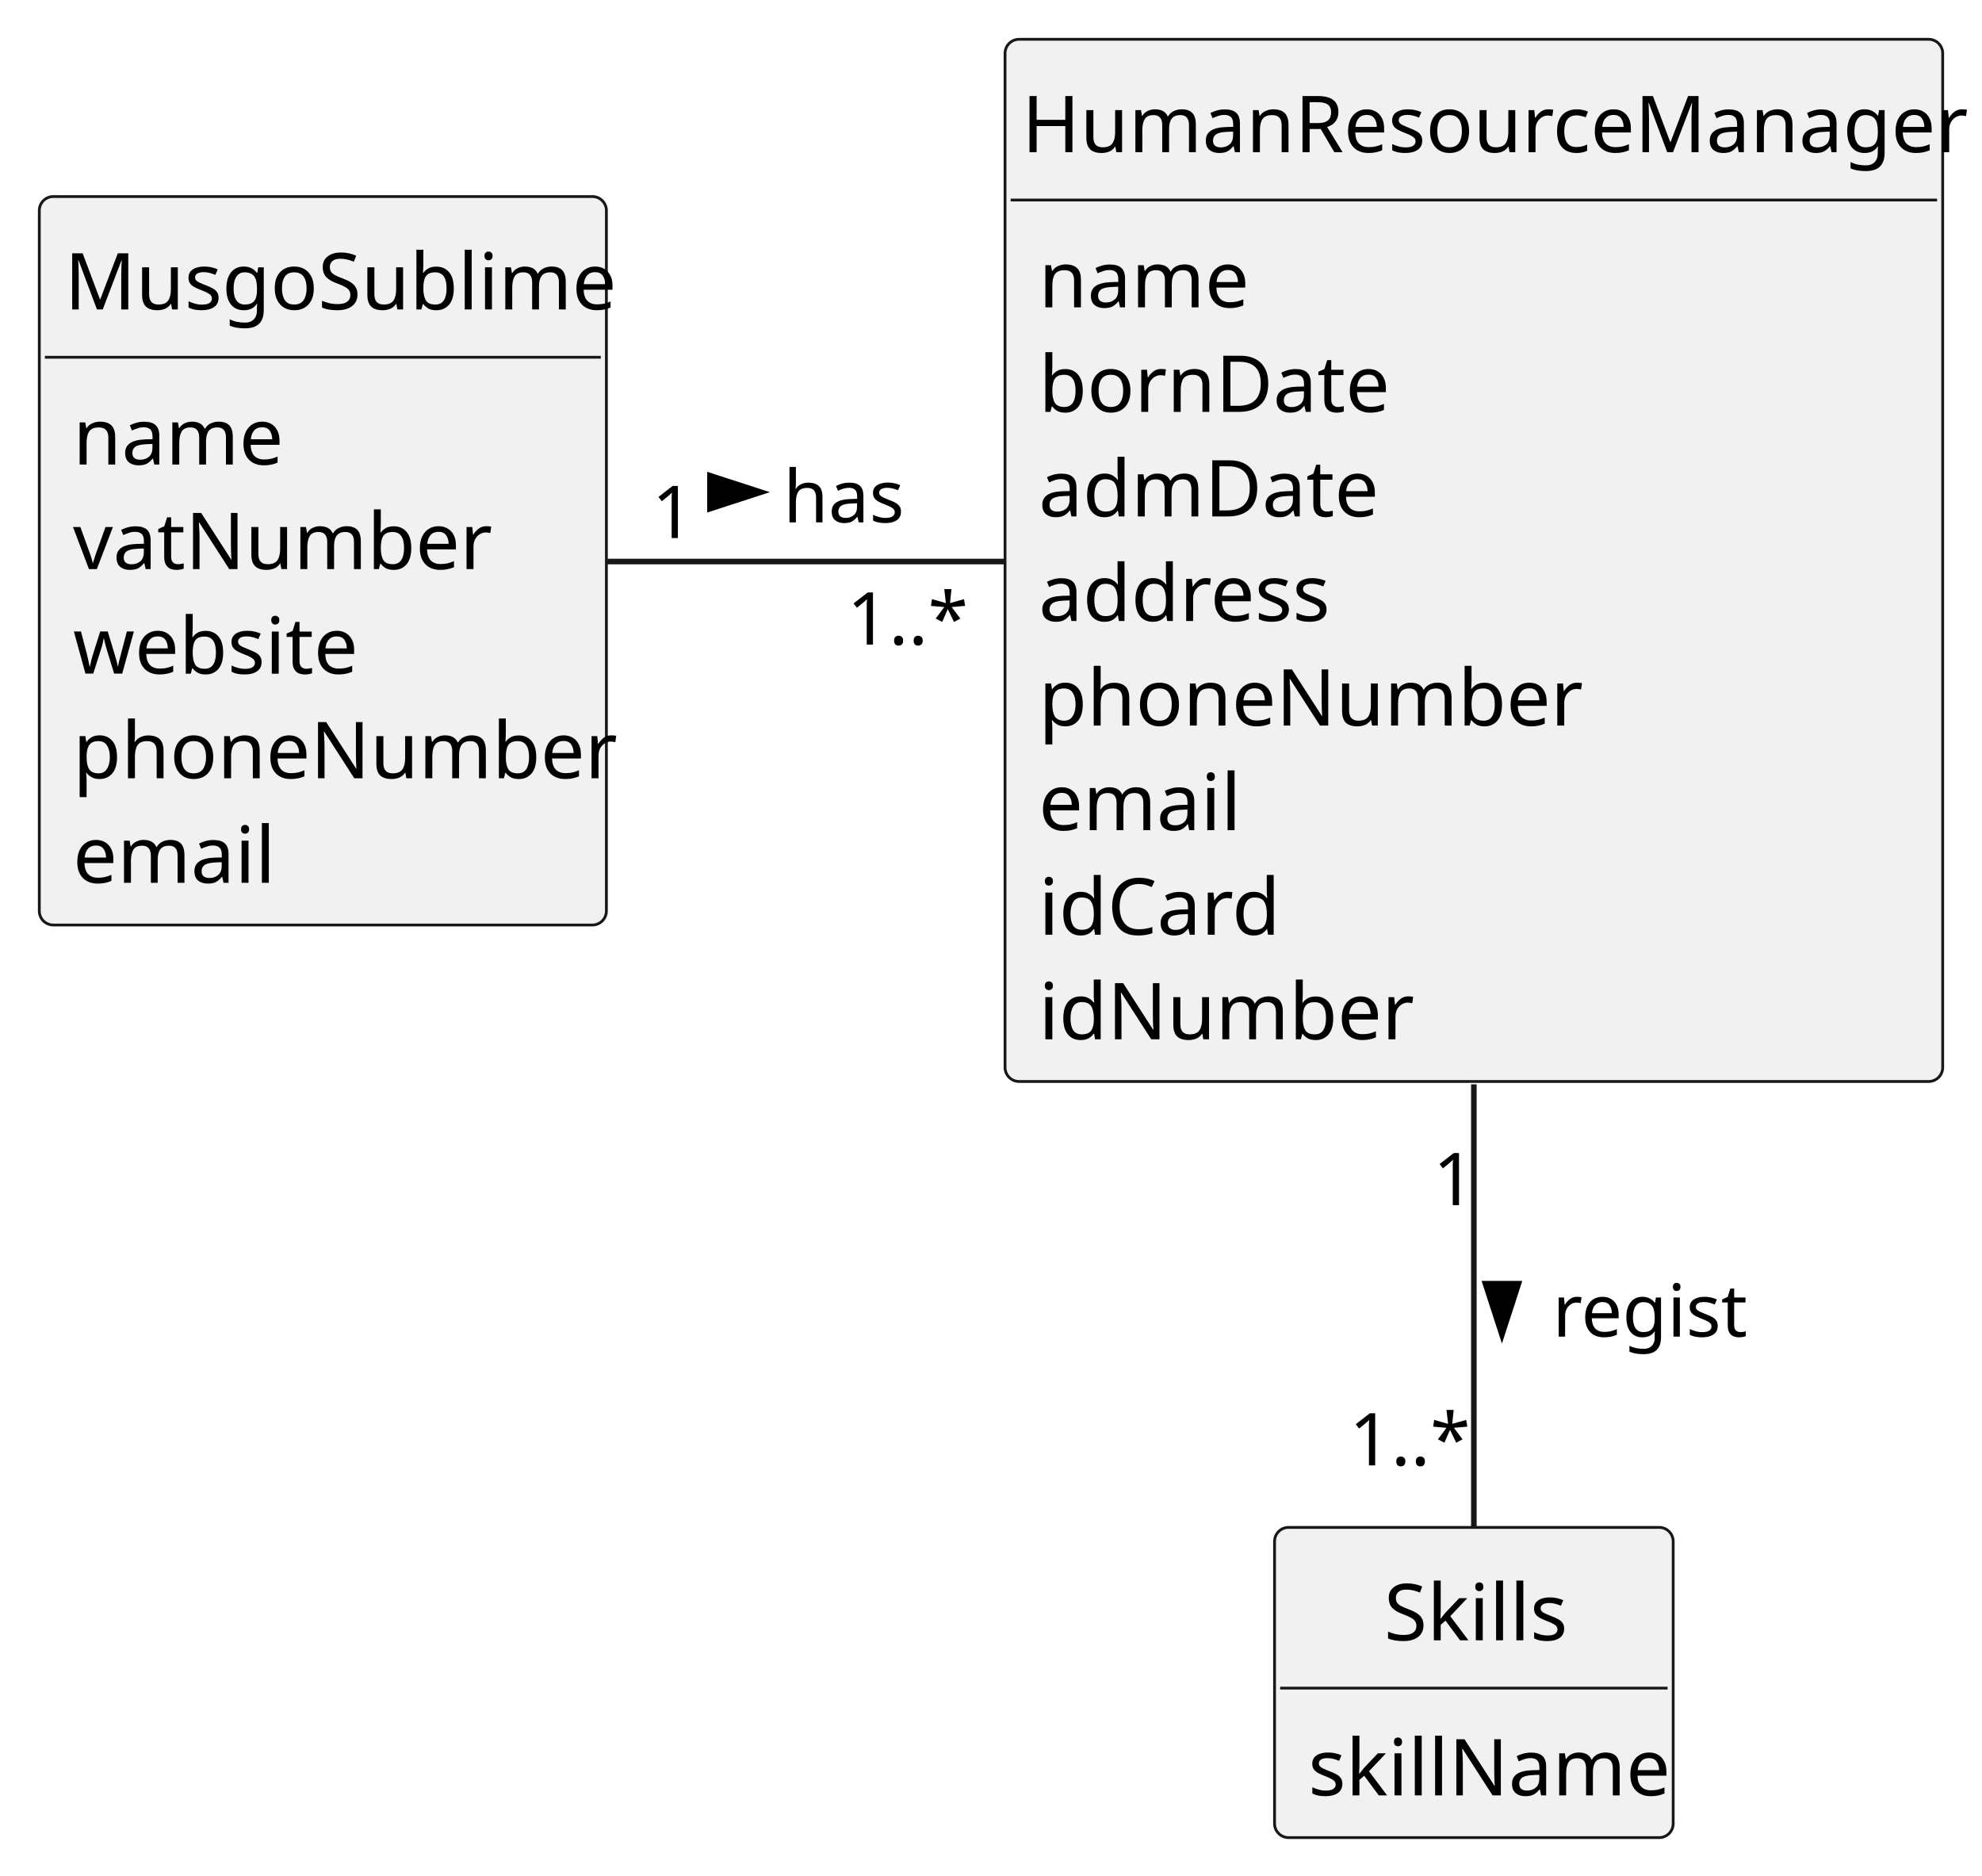
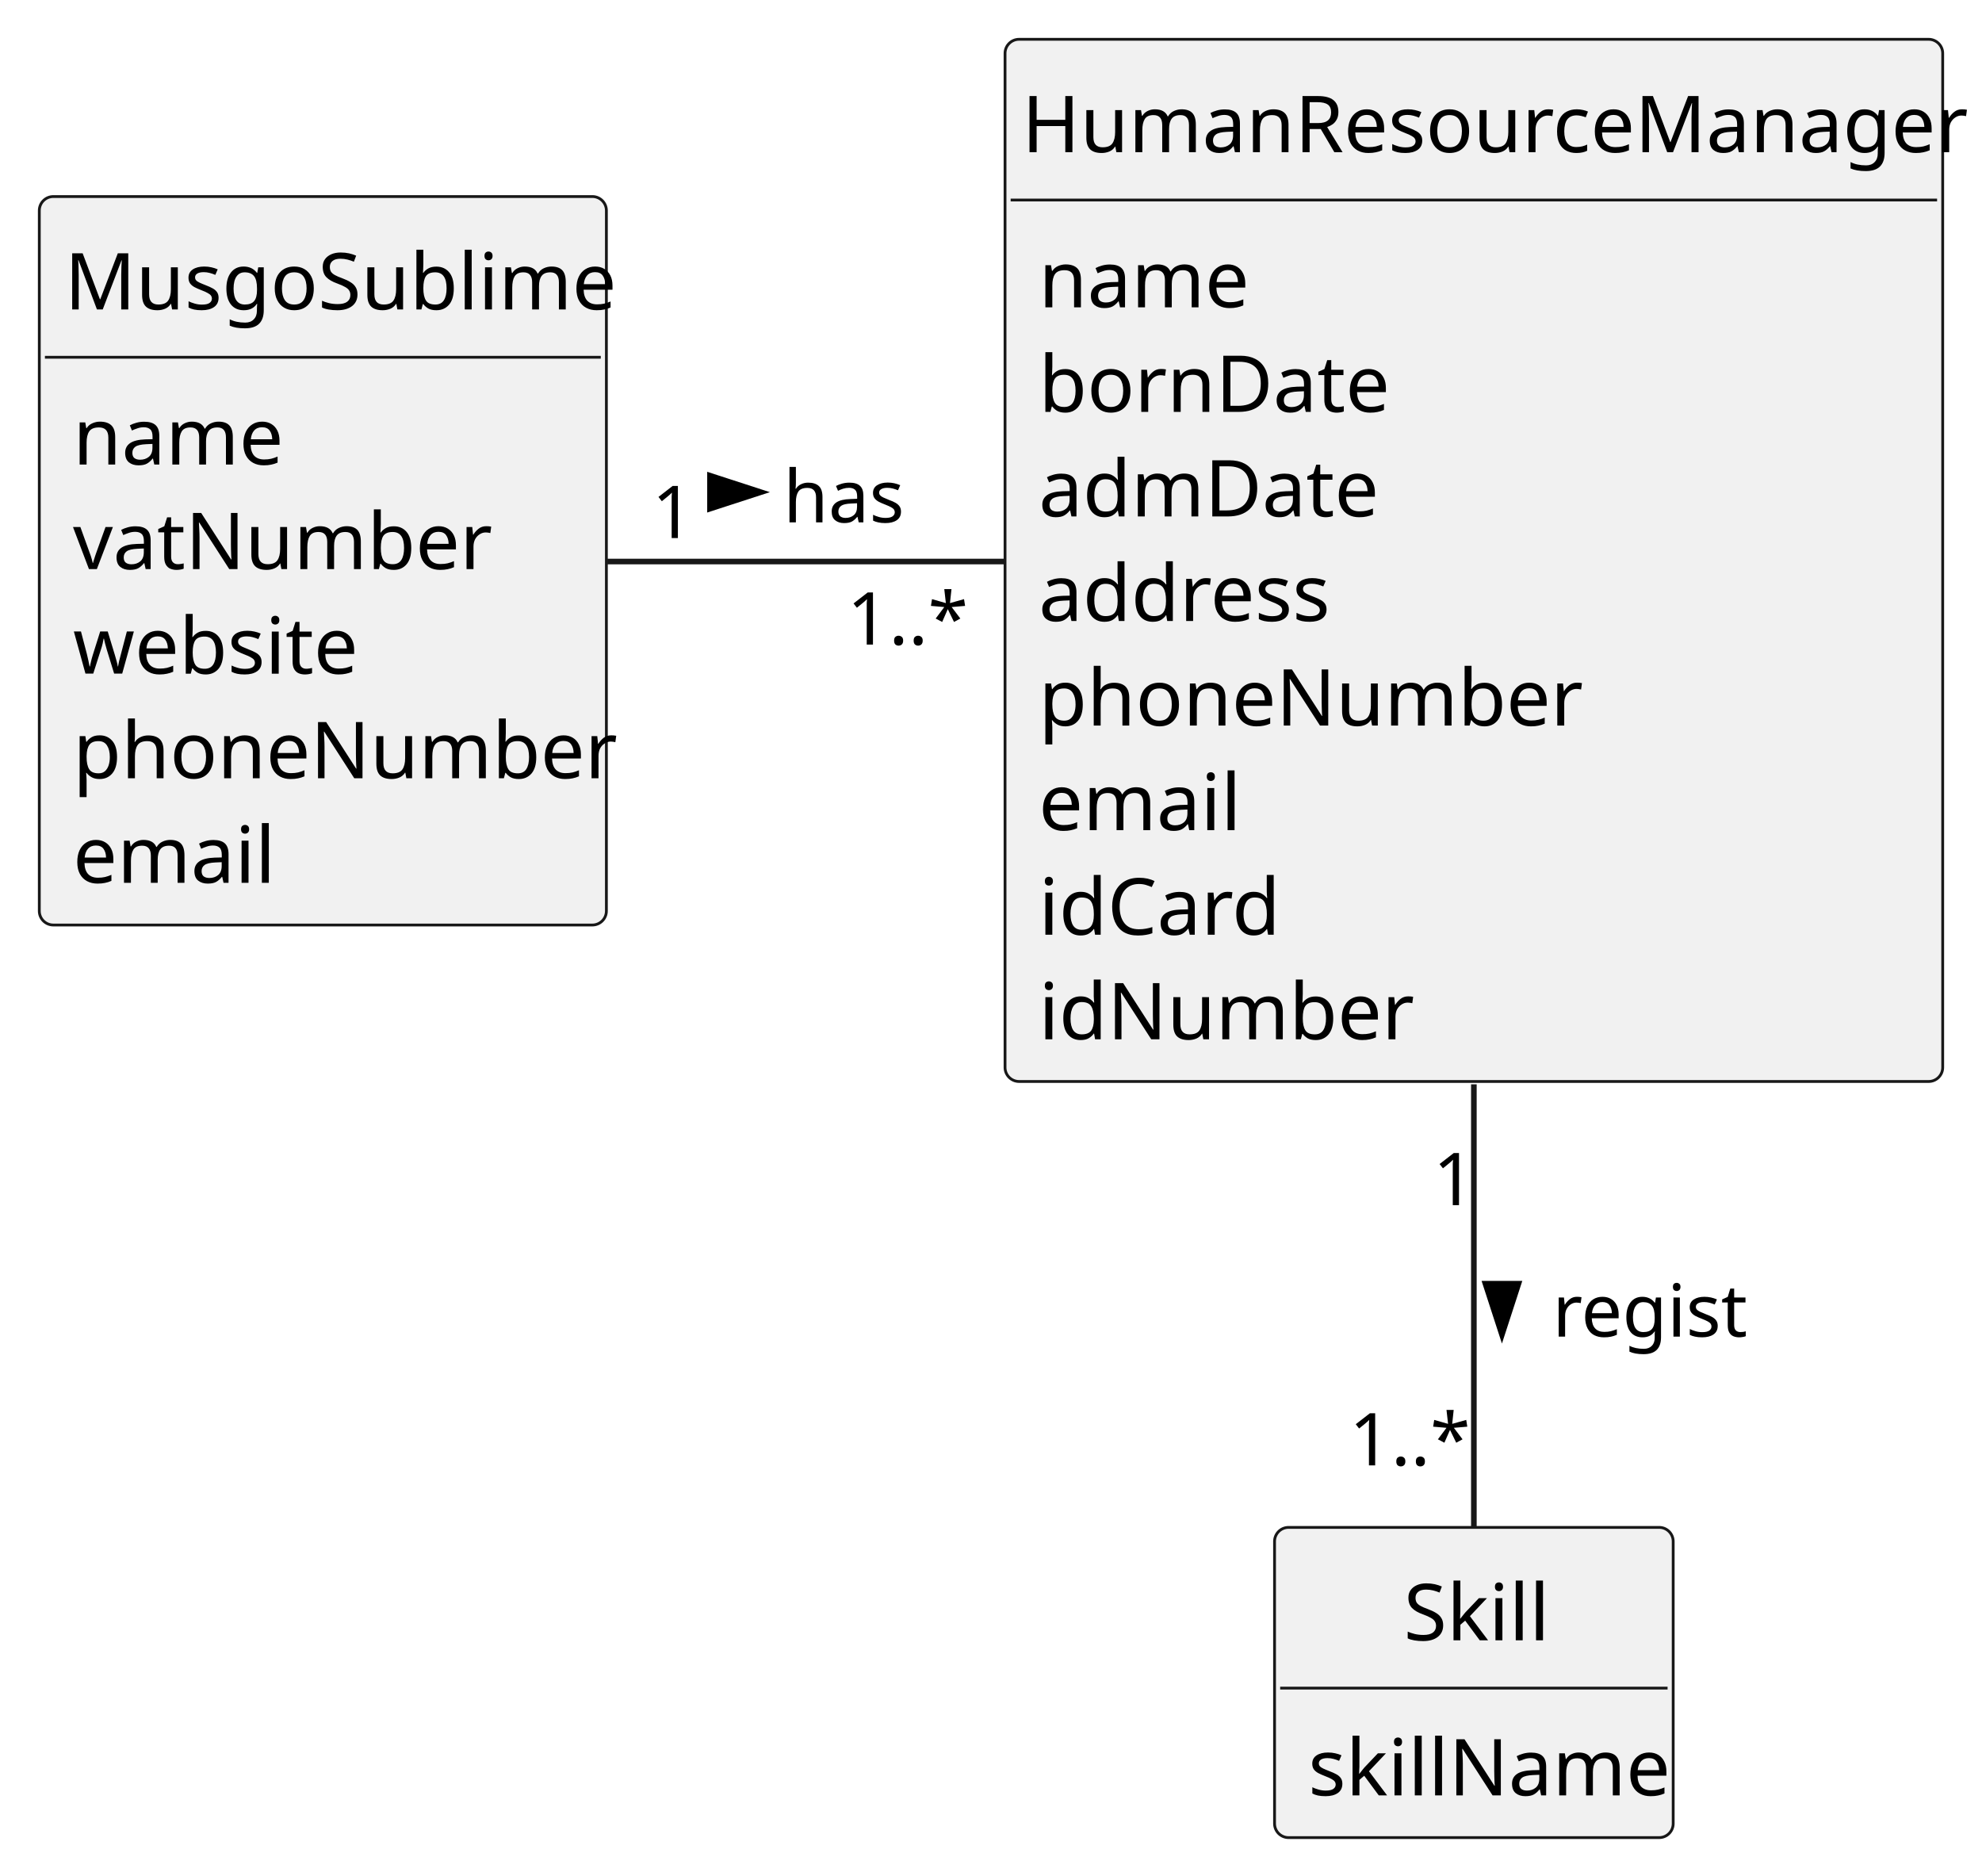
<svg xmlns="http://www.w3.org/2000/svg" contentStyleType="text/css" height="334px" preserveAspectRatio="none" style="width:353px;height:334px;background:#FFFFFF;" version="1.1" viewBox="0 0 353 334" width="353px" zoomAndPan="magnify">
  <defs />
  <g>
    <g id="elem_MusgoSublime">
      <rect codeLine="10" fill="#F1F1F1" height="129.727" id="MusgoSublime" rx="2.5" ry="2.5" style="stroke:#181818;stroke-width:0.5;" width="101" x="7" y="35" />
      <text fill="#000000" font-family="sans-serif" font-size="14" lengthAdjust="spacing" textLength="92" x="11.5" y="55.107">MusgoSublime</text>
      <line style="stroke:#181818;stroke-width:0.5;" x1="8" x2="107" y1="63.621" y2="63.621" />
      <text fill="#000000" font-family="sans-serif" font-size="14" lengthAdjust="spacing" textLength="35" x="13" y="82.728">name</text>
      <text fill="#000000" font-family="sans-serif" font-size="14" lengthAdjust="spacing" textLength="68" x="13" y="101.35">vatNumber</text>
      <text fill="#000000" font-family="sans-serif" font-size="14" lengthAdjust="spacing" textLength="47" x="13" y="119.971">website</text>
      <text fill="#000000" font-family="sans-serif" font-size="14" lengthAdjust="spacing" textLength="89" x="13" y="138.592">phoneNumber</text>
      <text fill="#000000" font-family="sans-serif" font-size="14" lengthAdjust="spacing" textLength="33" x="13" y="157.213">email</text>
    </g>
    <g id="elem_HumanResourceManager">
      <rect codeLine="18" fill="#F1F1F1" height="185.59" id="HumanResourceManager" rx="2.5" ry="2.5" style="stroke:#181818;stroke-width:0.5;" width="167" x="179" y="7" />
      <text fill="#000000" font-family="sans-serif" font-size="14" lengthAdjust="spacing" textLength="161" x="182" y="27.107">HumanResourceManager</text>
      <line style="stroke:#181818;stroke-width:0.5;" x1="180" x2="345" y1="35.621" y2="35.621" />
      <text fill="#000000" font-family="sans-serif" font-size="14" lengthAdjust="spacing" textLength="35" x="185" y="54.728">name</text>
      <text fill="#000000" font-family="sans-serif" font-size="14" lengthAdjust="spacing" textLength="59" x="185" y="73.35">bornDate</text>
      <text fill="#000000" font-family="sans-serif" font-size="14" lengthAdjust="spacing" textLength="57" x="185" y="91.971">admDate</text>
      <text fill="#000000" font-family="sans-serif" font-size="14" lengthAdjust="spacing" textLength="51" x="185" y="110.592">address</text>
      <text fill="#000000" font-family="sans-serif" font-size="14" lengthAdjust="spacing" textLength="89" x="185" y="129.213">phoneNumber</text>
      <text fill="#000000" font-family="sans-serif" font-size="14" lengthAdjust="spacing" textLength="33" x="185" y="147.834">email</text>
      <text fill="#000000" font-family="sans-serif" font-size="14" lengthAdjust="spacing" textLength="42" x="185" y="166.455">idCard</text>
      <text fill="#000000" font-family="sans-serif" font-size="14" lengthAdjust="spacing" textLength="60" x="185" y="185.076">idNumber</text>
    </g>
-     <g id="elem_Skills">
-       <rect codeLine="29" fill="#F1F1F1" height="55.242" id="Skills" rx="2.5" ry="2.5" style="stroke:#181818;stroke-width:0.5;" width="71" x="227" y="272" />
-       <text fill="#000000" font-family="sans-serif" font-size="14" lengthAdjust="spacing" textLength="32" x="246.5" y="292.107">Skills</text>
+     <g id="elem_Skill">
+       <rect codeLine="29" fill="#F1F1F1" height="55.242" id="Skill" rx="2.5" ry="2.5" style="stroke:#181818;stroke-width:0.5;" width="71" x="227" y="272" />
+       <text fill="#000000" font-family="sans-serif" font-size="14" lengthAdjust="spacing" textLength="25" x="250" y="292.107">Skill</text>
      <line style="stroke:#181818;stroke-width:0.5;" x1="228" x2="297" y1="300.621" y2="300.621" />
      <text fill="#000000" font-family="sans-serif" font-size="14" lengthAdjust="spacing" textLength="59" x="233" y="319.728">skillName</text>
    </g>
    <g id="link_MusgoSublime_HumanResourceManager">
      <path codeLine="34" d="M108.17,100 C129.52,100 154.93,100 178.91,100 " fill="none" id="MusgoSublime-HumanResourceManager" style="stroke:#181818;stroke-width:1.0;" />
      <polygon fill="#000000" points="135.5,87.645,126.455,84.707,126.455,90.584,135.5,87.645" style="stroke:#000000;stroke-width:1.0;" />
      <text fill="#000000" font-family="sans-serif" font-size="13" lengthAdjust="spacing" textLength="21" x="139.5" y="93.028">has</text>
      <text fill="#000000" font-family="sans-serif" font-size="13" lengthAdjust="spacing" textLength="7" x="116.126" y="95.821">1</text>
      <text fill="#000000" font-family="sans-serif" font-size="13" lengthAdjust="spacing" textLength="20" x="150.867" y="114.789">1..*</text>
    </g>
-     <g id="link_HumanResourceManager_Skills">
-       <path codeLine="35" d="M262.5,193.1 C262.5,221.86 262.5,251.38 262.5,271.83 " fill="none" id="HumanResourceManager-Skills" style="stroke:#181818;stroke-width:1.0;" />
+     <g id="link_HumanResourceManager_Skill">
+       <path codeLine="35" d="M262.5,193.1 C262.5,221.86 262.5,251.38 262.5,271.83 " fill="none" id="HumanResourceManager-Skill" style="stroke:#181818;stroke-width:1.0;" />
      <polygon fill="#000000" points="267.5,237.645,270.439,228.6,264.561,228.6,267.5,237.645" style="stroke:#000000;stroke-width:1.0;" />
      <text fill="#000000" font-family="sans-serif" font-size="13" lengthAdjust="spacing" textLength="32" x="276.5" y="238.028">regist</text>
      <text fill="#000000" font-family="sans-serif" font-size="13" lengthAdjust="spacing" textLength="7" x="255.243" y="214.615">1</text>
      <text fill="#000000" font-family="sans-serif" font-size="13" lengthAdjust="spacing" textLength="20" x="240.312" y="260.952">1..*</text>
    </g>
  </g>
</svg>
